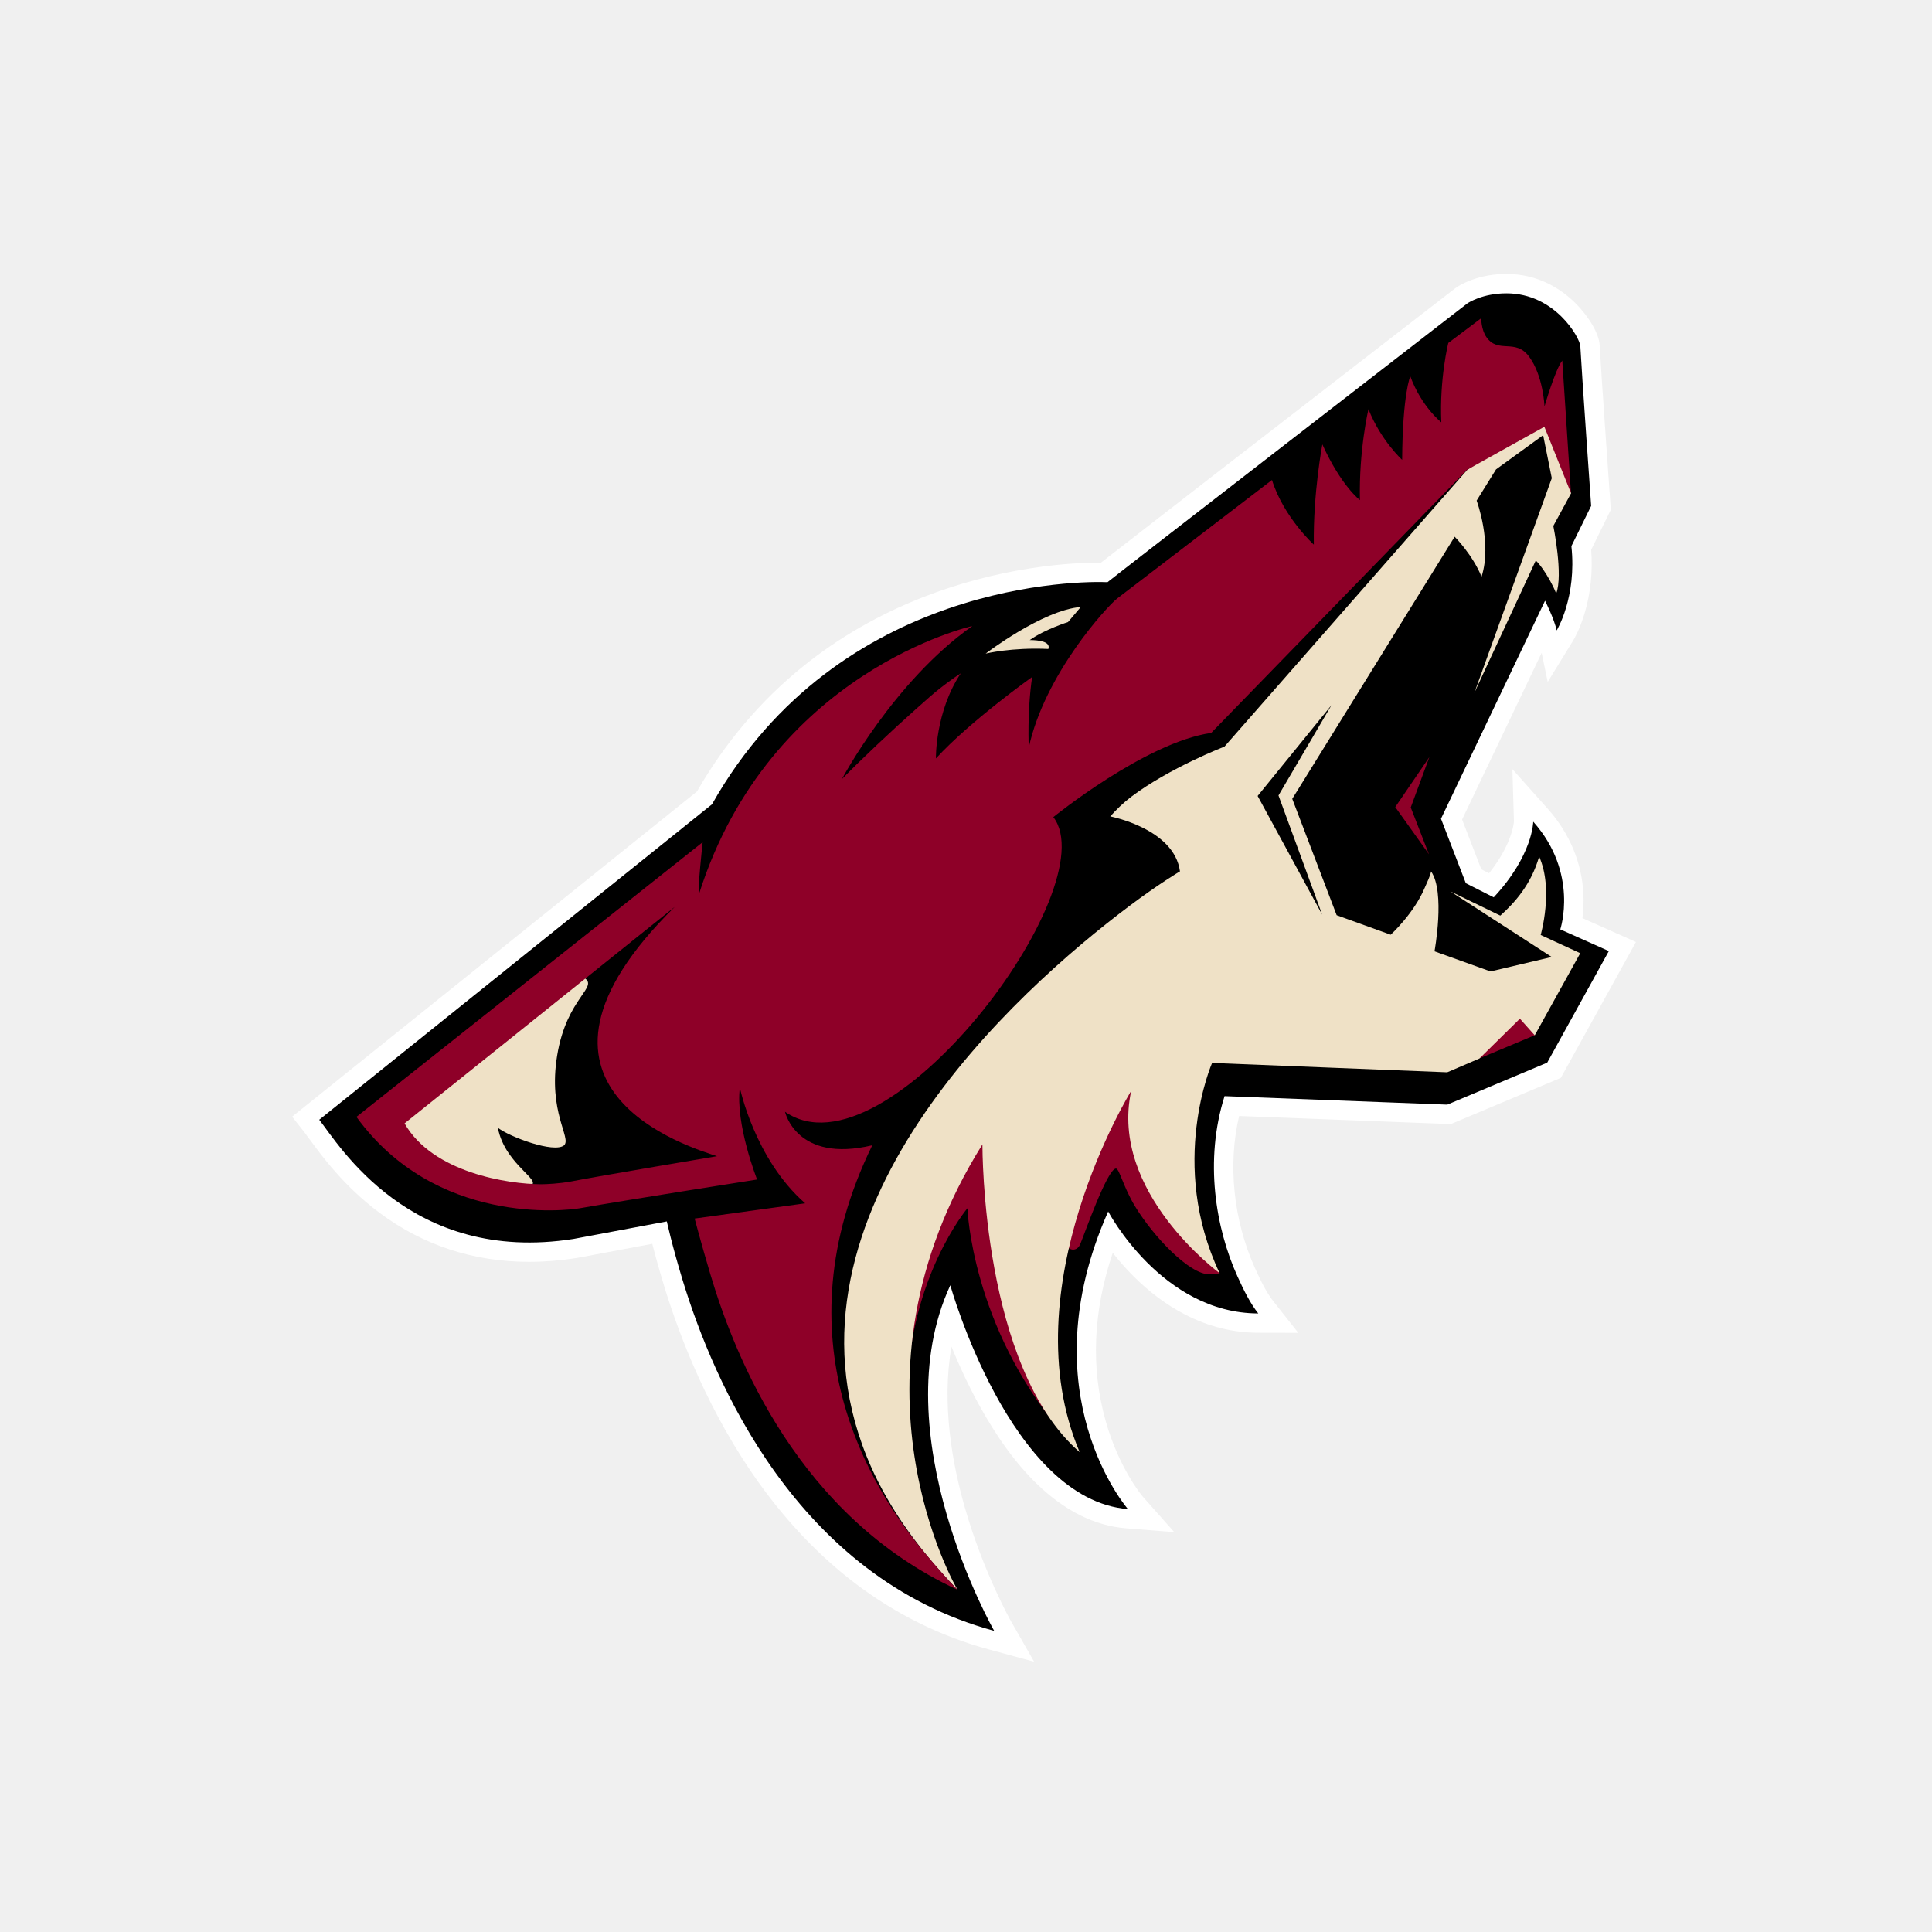
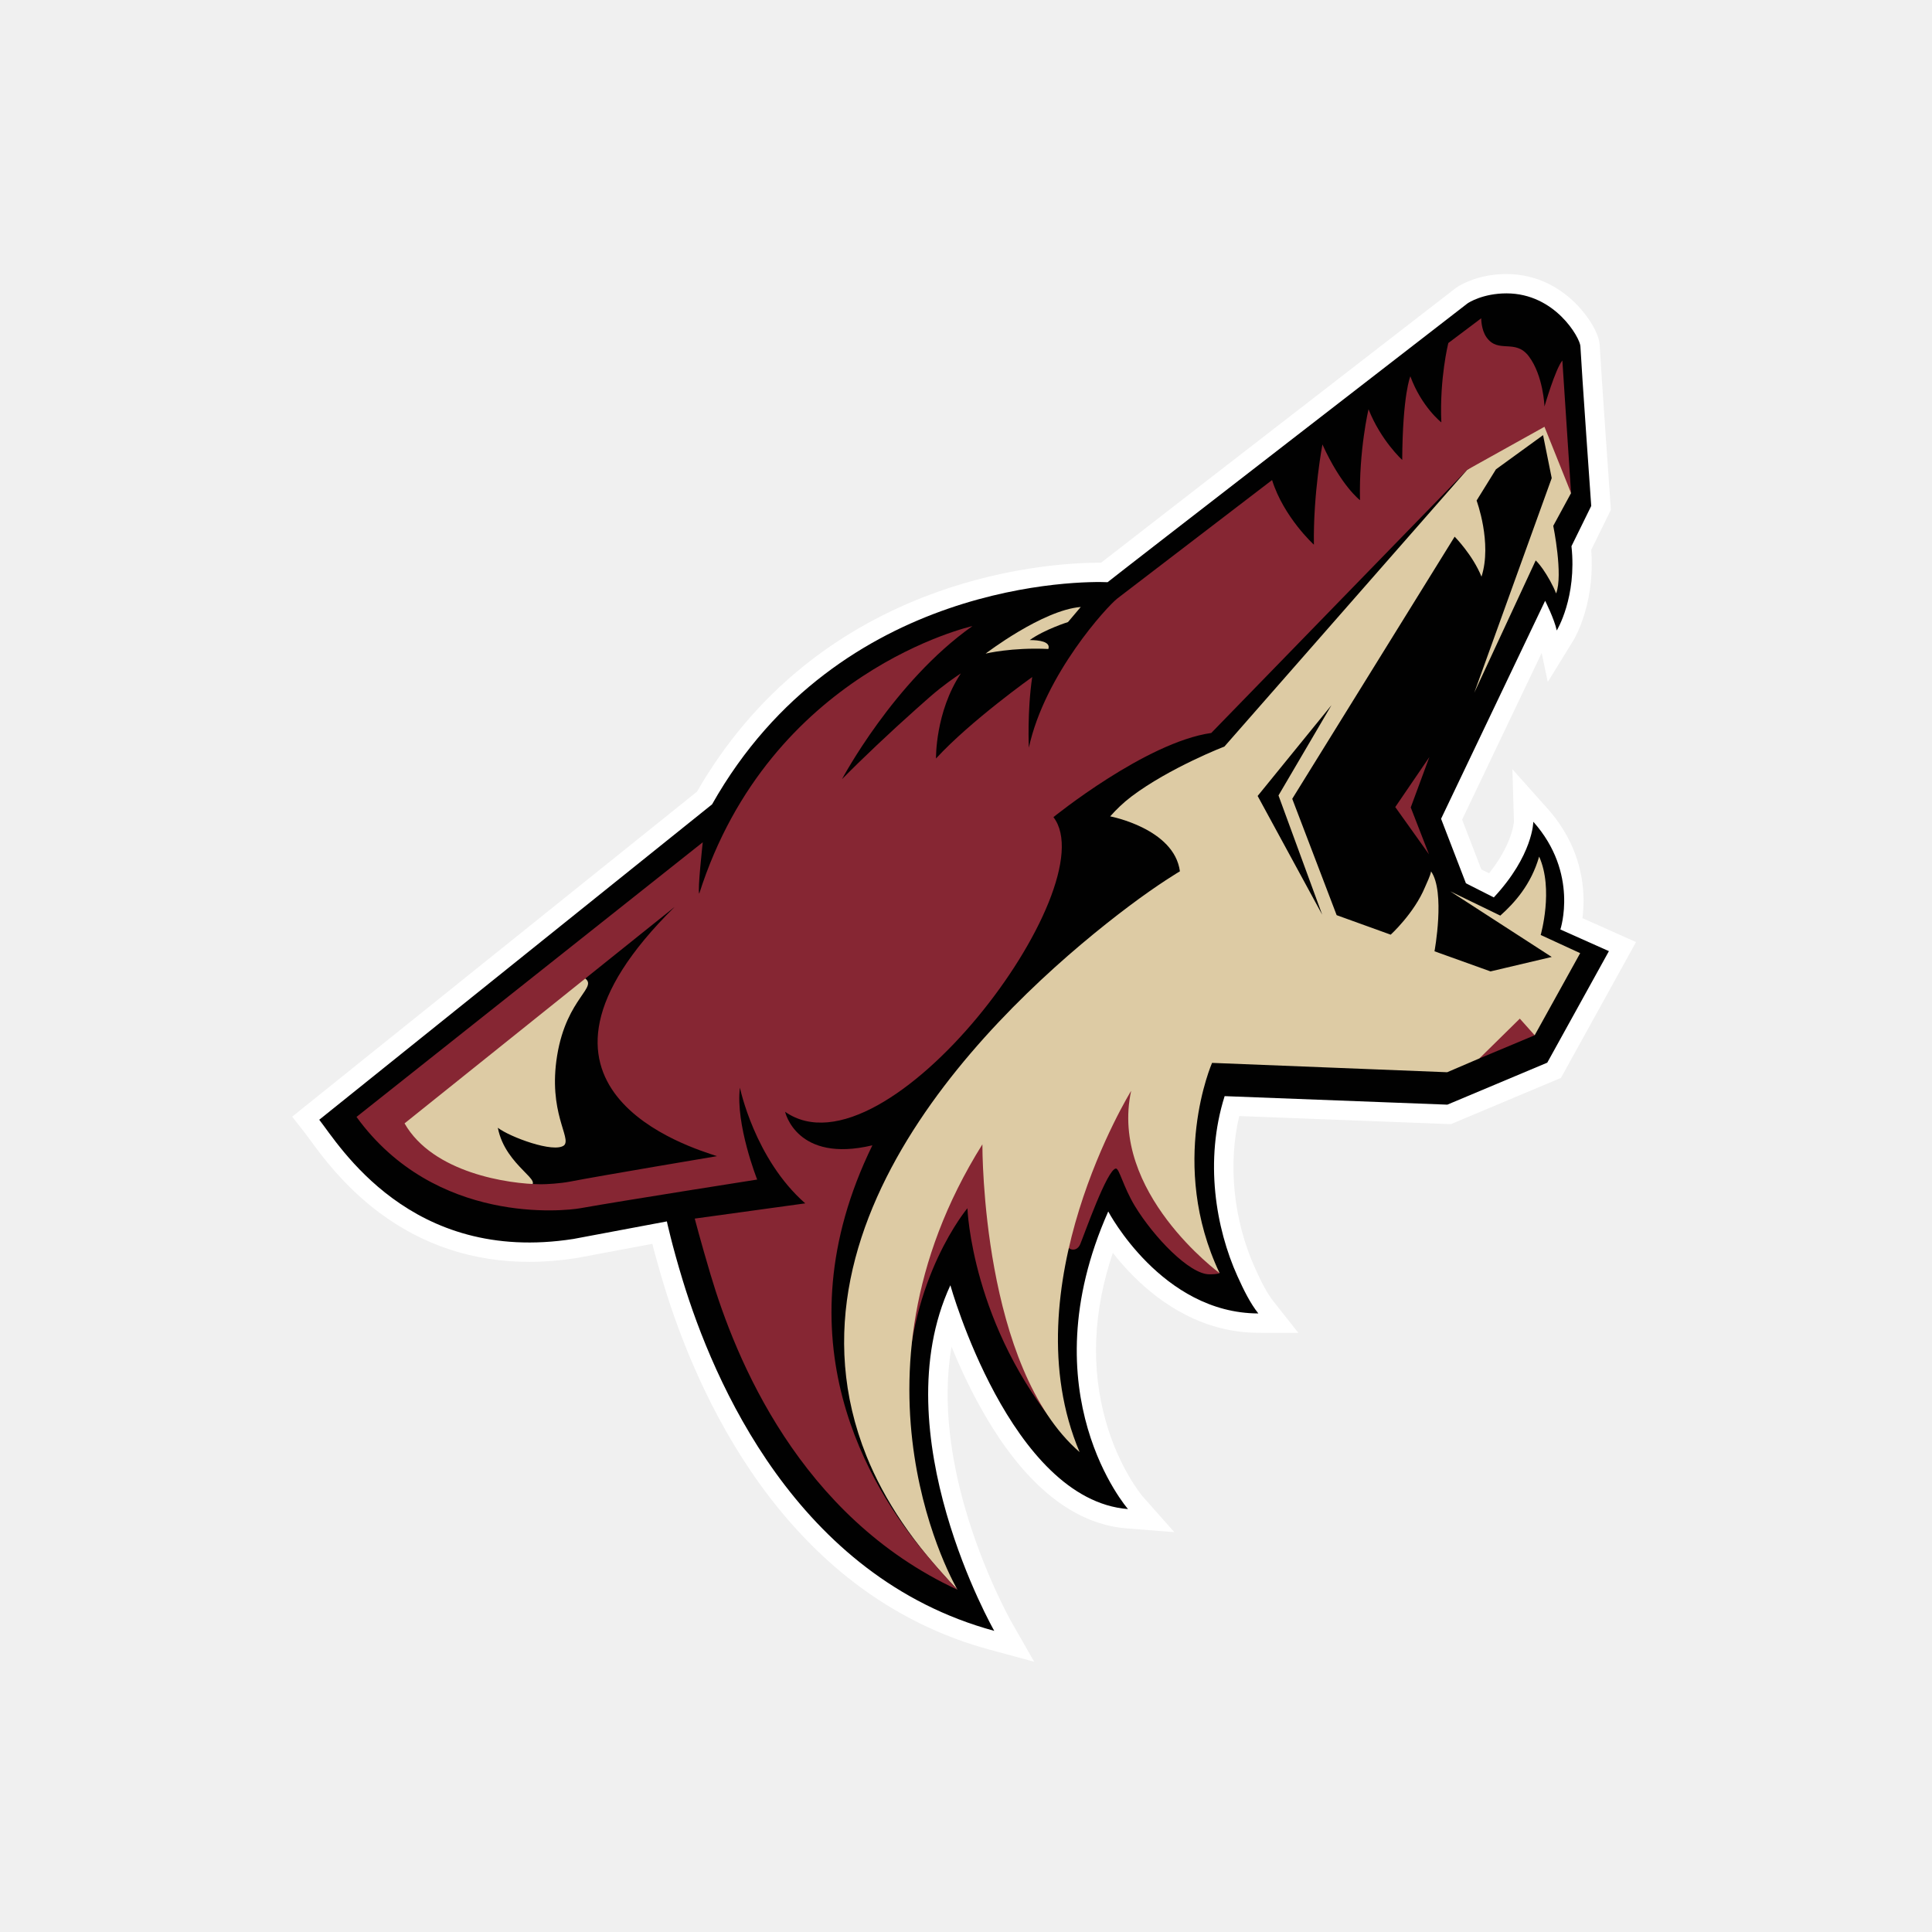
<svg xmlns="http://www.w3.org/2000/svg" width="512" height="512" viewBox="0 0 512 512">
  <g fill="none" fill-rule="evenodd">
-     <path d="M428.472 247.384l-9.107-4.065c.23-1.76.375-3.94.25-6.42-.41-8.29-3.677-16.09-9.436-22.55l-9.38-10.517.41 13.852c-.02.296-.19 2.04-1.23 4.705-.85 2.18-2.44 5.35-5.37 9.03l-2.05-1.04-5.09-13.193 21.08-44.168 1.61 7.693 6.743-10.96c.176-.283 1.736-2.884 3.05-7.286 1.573-5.264 2.162-11.03 1.723-16.77l4.6-9.37.61-1.243-.1-1.378c-.026-.366-2.566-36.22-2.865-42.255-.15-2.953-2.825-7.555-6.505-11.19-3.54-3.496-9.574-7.663-18.21-7.663-3.206 0-6.28.524-9.137 1.558-2.13.77-3.71 1.685-4.41 2.236-.686.534-8.917 6.904-20.31 15.72-33.333 25.79-66.083 51.135-73.578 56.993l-.57-.004c-3.123 0-9.623.194-18.04 1.5-9.804 1.52-19.355 4.076-28.39 7.6-11.786 4.6-22.56 10.804-32.02 18.452-11.18 9.04-20.614 20.175-28.05 33.103L81.38 292.75l-3.96 3.18 3.14 3.99c.37.47.87 1.15 1.45 1.943 3.183 4.36 9.11 12.473 18.49 19.483 11.595 8.66 24.96 13.05 39.723 13.05 4.054 0 8.267-.335 12.52-1l.076-.014.07-.013 19.97-3.75c.7 2.75 1.74 6.57 3.14 11.18 4.187 13.71 11.99 33.96 25.39 52.55 7.434 10.3 15.87 19.1 25.07 26.12 10.77 8.22 22.766 14.16 35.66 17.66l11.93 3.24-6.13-10.727c-.07-.126-7.29-12.908-12.23-30.138-3.367-11.754-6.175-27.49-3.54-42.62 1.847 4.515 4.18 9.67 7.01 14.885 4.82 8.89 10.09 16.135 15.665 21.52 7.38 7.13 15.346 11.08 23.682 11.735l12.68 1-8.407-9.48c-.23-.276-6.23-7.47-9.745-19.88-4.005-14.14-3.38-29.122 1.857-44.65 1.52 1.935 3.332 4.04 5.435 6.144 4.29 4.292 8.92 7.733 13.752 10.22 6.18 3.18 12.69 4.8 19.36 4.812l10.62.022-6.588-8.33c-1.75-2.21-3.224-5.13-4.89-8.828-5.73-12.686-7.23-27.465-4.2-40.306l54.95 2.1 1.14.044 1.05-.44 26.48-11.127 1.64-.69.86-1.56 16.34-29.553 2.7-4.883-5.096-2.274z" fill="#FFF" />
-     <path d="M84.604 296.746c5.227 6.634 24.112 38.358 67.355 31.59l24.76-4.65s1.3 6.094 4.2 15.624c8.09 26.508 30.11 78.653 82.55 92.885 0 0-29.833-52.238-11.63-91.587 0 0 15.873 56.852 47.076 59.314 0 0-26.684-30.563-5.233-78.87 0 0 14.164 26.974 39.77 27.024-2.13-2.693-3.816-6.07-5.544-9.897-5.725-12.68-8.788-30.6-3.386-47.69l59.017 2.25 26.486-11.13 16.333-29.56-12.868-5.748s4.994-14.905-7.17-28.546c0 0-.05 8.874-10.47 20.05l-7.39-3.74-6.585-17.094 27.577-57.774s2.44 4.82 3.08 7.87c0 0 5.373-8.728 3.9-22.334l5.237-10.666s-2.564-36.2-2.87-42.353c-.11-2.154-6.657-13.98-19.59-13.98-6.21 0-10.046 2.438-10.384 2.7-2.36 1.85-92.51 71.557-95.324 73.847-6.287-.308-71.154-.718-104.82 58.87L84.6 296.747z" fill="#000" />
-     <path d="M139.712 314.524c5.543-1.23-5.747-5.128-7.782-15.657 3.06 2.394 14.9 6.837 17.568 4.648 2-2-4.31-8.718-1.848-23.794 2.556-15.64 11.392-18.15 6.98-20.71-4.927-.82-50.703 36.92-50.703 36.92l7.184 11.9s24.09 8.96 28.61 6.7z" fill="#EFE1C6" />
-     <path d="M392.056 280.49l14.65-6.136-4.26-9.913-10.39 16.05z" fill="#8E0028" />
-     <path d="M282.516 328.815c-.34 2.256 2.67 3.487 3.763.888 1.09-2.6 7.11-19.827 9.44-20.032.89-.07 1.98 4.92 5.06 9.99 4.99 8.19 14.44 18.05 19.71 18.05 2.33 0 2.72-.31 2.72-.31l-5.73-8.46-16.7-46.33-10.27 15.385-8.01 30.836z" fill="#8E0028" />
-     <path d="M260.21 296.746s22.7 84.654 21.23 82.928c-23.998-28.207-25.062-59.476-25.062-59.476s-15.492 18.37-15.938 48.954l-5.514-.41 11.463-46.356 13.82-25.64z" fill="#8E0028" />
-     <path d="M408.298 247.774s3.49-12.102-.41-20.768c-2.155 7.487-6.568 12.307-10.29 15.64l-13.266-6.435 26.89 17.4-16.217 3.83-14.848-5.33s2.91-15.72-.907-21.17c-.21 1.21-1.12 2.99-1.615 4.18-2.872 6.93-9.084 12.59-9.084 12.59l-14.32-5.17-11.77-30.84 43.04-69.47s4.76 4.79 7.12 10.6c2.88-8.95-1.3-20.17-1.3-20.17l5.14-8.27 12.487-9.06 2.29 11.39-20.526 56.887 16.285-35.076s.793.72 1.914 2.327c1.17 1.68 2.682 4.297 3.49 6.43 1.912-4.854-.757-17.91-.757-17.91l4.72-8.686-5.747-21.2-21.81 15.05-64.303 73.308s-14.576 5.64-24.685 13.28c-2.16 1.634-4.016 3.46-5.594 5.23 0 0 16.97 3.215 18.477 14.564 0 0-5.49 3.216-13.62 9.336-29.59 22.282-95.36 81.103-69.45 145.6 4.717 11.744 12.544 23.495 24.12 35.45 0 0-32.673-55.28 6.6-118.03.017 1.46-.12 59.1 25.765 81.55-18.51-43.69 13.664-95.74 13.664-95.74-5.865 26.854 23.437 48.315 23.437 48.315-13.73-28.95-2-55.716-2-55.716l62.31 2.48 8.538-3.66 10.72-10.55 3.934 4.41 12.06-21.76-10.47-4.82zm-75.01-36.836l19.568-24.066-14.043 23.93 11.58 31.59-17.106-31.454z" fill="#EFE1C6" />
-     <path d="M414.045 95.525c-1.9 2.358-4.74 12.204-4.74 12.204s-.288-8.16-4.136-13.29c-3.62-4.82-8.11-.62-11.24-5.08-1.44-2.04-1.39-5.03-1.39-5.03l-8.73 6.562s-2.36 9.435-1.85 21.024c0 0-5.24-4.104-8.22-12.205 0 0-2.05 4.72-2.155 22.157 0 0-5.646-5.128-8.93-13.436 0 0-2.567 10.87-2.258 24.1 0 0-4.93-3.69-9.96-14.763 0 0-2.465 12.92-2.26 26.564 0 0-8.006-7.28-11.085-17.13 0 0-38.338 29.333-41.007 31.385-2.665 2.05-19.243 20.1-23.45 39.54 0 0-.464-9.59.89-18.72 0 0-16.328 11.603-25.498 21.59 0 0-.23-12.29 6.592-22.567 0 0-2.426 1.56-5.468 3.95-1.916 1.505-3.774 3.183-6.39 5.51-6.57 5.844-14.642 13.453-19.654 18.59 0 0 13.7-25.847 34.57-40.58 0 0-53.61 11.93-72.39 70.884-.514-.565.924-13.59.924-13.59l-91.75 72.79c20.94 28.854 55.423 24.888 59.255 24.204 11.403-2.03 46.922-7.603 46.922-7.603s-5.8-14.668-4.57-24.358c0 0 3.9 18.92 17.31 30.664l-29.29 4.036s1.553 5.97 4.17 14.784c6.61 22.26 23.52 64.155 65.448 83.574 0 0-3.54-3.67-8.64-9.754-14.423-17.205-39.08-56.49-13.903-108.02-20.116 4.787-23.13-8.89-23.13-8.89 26.826 18.735 85.43-59.52 71.11-78.08 0 0 24.48-19.845 41.83-22.306l67.79-69.716 20.51-11.42 7.05 17.57-2.307-35.15zM150.933 313.158c-2.428.474-6.142.69-7.526.683-8.668-.04-28.688-3-36.196-16.13l71.58-57.36c-48.85 48.14 4.45 63.8 11.23 66.05 0 0-31.17 5.23-39.07 6.77z" fill="#8E0028" />
-     <path d="M369.758 213.878l9.03-13.23-4.925 13.333 4.823 12.41-8.928-12.51z" fill="#8E0028" />
-     <path d="M261.192 173.214s6.92-1.693 16.635-1.23c.658-1.95-2.472-2.36-4.936-2.36 3.93-2.82 10.14-4.77 10.14-4.77l3.39-4c-10.16.822-25.22 12.36-25.22 12.36z" fill="#EFE1C6" />
+     <path fill="#FFF" d="M428.472 247.384l-9.107-4.065c.23-1.76.375-3.937.25-6.413-.41-8.287-3.677-16.083-9.436-22.543L400.8 203.85l.41 13.853c-.02.298-.186 2.04-1.228 4.707-.85 2.18-2.442 5.35-5.37 9.03l-2.048-1.038-5.084-13.194 21.08-44.167 1.616 7.695 6.745-10.96c.175-.282 1.735-2.883 3.048-7.285 1.574-5.265 2.163-11.03 1.724-16.77l4.6-9.372.61-1.242-.098-1.378c-.027-.363-2.567-36.22-2.866-42.252-.15-2.953-2.823-7.555-6.503-11.19-3.54-3.496-9.574-7.663-18.212-7.663-3.204 0-6.278.523-9.135 1.557-2.13.77-3.708 1.684-4.41 2.235-.683.533-8.914 6.903-20.307 15.718-33.333 25.79-66.083 51.135-73.578 56.993l-.568-.002c-3.123 0-9.623.194-18.042 1.5-9.802 1.52-19.353 4.076-28.387 7.598-11.787 4.6-22.56 10.806-32.02 18.454-11.18 9.04-20.615 20.175-28.053 33.103l-103.34 82.974-3.96 3.18 3.143 3.988c.37.47.868 1.152 1.448 1.944 3.184 4.36 9.11 12.473 18.49 19.483 11.596 8.664 24.96 13.057 39.724 13.057 4.055 0 8.268-.335 12.52-1.002l.077-.013.075-.016 19.973-3.75a256.43 256.43 0 0 0 3.148 11.18c4.186 13.715 11.99 33.964 25.39 52.55 7.433 10.307 15.87 19.1 25.07 26.124 10.768 8.222 22.765 14.165 35.658 17.665l11.93 3.237-6.13-10.728c-.07-.125-7.29-12.907-12.23-30.137-3.367-11.753-6.175-27.49-3.54-42.62 1.847 4.516 4.18 9.67 7.008 14.886 4.82 8.89 10.09 16.133 15.666 21.518 7.38 7.13 15.347 11.077 23.683 11.733l12.68 1-8.404-9.476c-.234-.278-6.23-7.47-9.748-19.88-4.007-14.143-3.38-29.124 1.855-44.65a69.766 69.766 0 0 0 5.437 6.142c4.29 4.294 8.92 7.735 13.753 10.22 6.184 3.18 12.695 4.8 19.36 4.814l10.62.023-6.584-8.33c-1.748-2.21-3.223-5.128-4.892-8.827-5.73-12.683-7.227-27.462-4.2-40.303l54.953 2.1 1.14.044 1.048-.44 26.482-11.125 1.64-.69.86-1.56 16.337-29.552 2.7-4.884-5.095-2.275z" />
+     <path fill="#010101" d="M84.604 296.746c5.227 6.634 24.112 38.358 67.355 31.59l24.767-4.65s1.3 6.094 4.207 15.624c8.093 26.508 30.11 78.653 82.555 92.885 0 0-29.834-52.238-11.63-91.587 0 0 15.872 56.852 47.075 59.314 0 0-26.686-30.563-5.235-78.87 0 0 14.165 26.974 39.772 27.024-2.13-2.693-3.814-6.07-5.542-9.897-5.725-12.673-8.788-30.597-3.386-47.69l59.017 2.256 26.483-11.128 16.336-29.554-12.865-5.744s4.996-14.904-7.167-28.545c0 0-.052 8.872-10.47 20.05l-7.39-3.744-6.586-17.092 27.576-57.776s2.438 4.82 3.08 7.87c0 0 5.372-8.726 3.9-22.332l5.236-10.666s-2.566-36.203-2.873-42.356c-.11-2.157-6.655-13.982-19.587-13.982-6.207 0-10.044 2.434-10.382 2.7-2.36 1.846-92.51 71.553-95.323 73.843-6.287-.307-71.154-.717-104.82 58.87L84.605 296.746z" />
+     <path fill="#DDCBA4" d="M139.712 314.524c5.543-1.23-5.747-5.128-7.782-15.657 3.06 2.394 14.9 6.837 17.568 4.648 2-2-4.31-8.718-1.848-23.794 2.556-15.644 11.392-18.152 6.98-20.715-4.927-.82-50.703 36.922-50.703 36.922l7.184 11.897s24.087 8.957 28.603 6.7z" />
+     <path fill="#862633" d="M392.056 280.49l14.65-6.136-4.26-9.913zm-109.54 48.325c-.34 2.256 2.67 3.487 3.763.888 1.092-2.6 7.113-19.827 9.44-20.032.89-.077 1.98 4.917 5.063 9.985 4.99 8.19 14.44 18.05 19.708 18.05 2.336 0 2.72-.317 2.72-.317l-5.723-8.46-16.704-46.334-10.264 15.384-8.005 30.838zm-22.307-32.07s22.7 84.655 21.23 82.93c-24-28.208-25.063-59.477-25.063-59.477s-15.492 18.37-15.938 48.954l-5.515-.41 11.463-46.356 13.82-25.64z" />
+     <path fill="#DDCBA4" d="M408.298 247.774s3.49-12.102-.41-20.768c-2.155 7.487-6.568 12.307-10.29 15.64l-13.266-6.435 26.89 17.394-16.217 3.828-14.848-5.332s2.91-15.727-.907-21.17c-.21 1.206-1.12 2.986-1.615 4.18-2.872 6.923-9.084 12.588-9.084 12.588l-14.324-5.17-11.77-30.837 43.04-69.47s4.755 4.788 7.114 10.6c2.873-8.957-1.3-20.17-1.3-20.17l5.132-8.275 12.486-9.06 2.292 11.386-20.528 56.887 16.287-35.076s.792.72 1.913 2.327c1.17 1.68 2.685 4.295 3.49 6.427 1.915-4.855-.754-17.913-.754-17.913l4.72-8.684-5.747-21.195-21.81 15.05-64.302 73.306s-14.575 5.638-24.684 13.28c-2.16 1.635-4.016 3.46-5.594 5.232 0 0 16.97 3.215 18.477 14.564 0 0-5.49 3.213-13.62 9.333-29.59 22.285-95.357 81.106-69.45 145.602 4.718 11.745 12.545 23.496 24.12 35.45 0 0-32.672-55.278 6.603-118.028.015 1.456-.123 59.1 25.763 81.55-18.508-43.69 13.666-95.74 13.666-95.74-5.865 26.853 23.437 48.314 23.437 48.314-13.736-28.947-2-55.714-2-55.714l62.31 2.478 8.533-3.66 10.717-10.545 3.936 4.41 12.06-21.76-10.468-4.82zm-75.01-36.836l19.568-24.066-14.043 23.93 11.58 31.59-17.106-31.454z" />
+     <path fill="#862633" d="M414.045 95.525c-1.9 2.358-4.74 12.204-4.74 12.204s-.288-8.155-4.136-13.283c-3.62-4.816-8.11-.615-11.24-5.076-1.436-2.04-1.388-5.024-1.388-5.024l-8.725 6.564s-2.36 9.436-1.845 21.025c0 0-5.236-4.103-8.213-12.204 0 0-2.05 4.72-2.156 22.155 0 0-5.646-5.128-8.93-13.436 0 0-2.567 10.87-2.258 24.1 0 0-4.927-3.69-9.957-14.767 0 0-2.464 12.922-2.26 26.564 0 0-8.005-7.28-11.084-17.13 0 0-38.336 29.333-41.005 31.385-2.665 2.052-19.243 20.102-23.452 39.54 0 0-.463-9.59.89-18.72 0 0-16.327 11.607-25.497 21.59 0 0-.23-12.29 6.595-22.563 0 0-2.424 1.56-5.466 3.95-1.917 1.506-3.775 3.184-6.39 5.51-6.57 5.845-14.643 13.454-19.655 18.59 0 0 13.702-25.846 34.57-40.58 0 0-53.61 11.93-72.392 70.885-.514-.564.924-13.59.924-13.59L94.48 295.997c20.94 28.854 55.425 24.888 59.257 24.204 11.403-2.033 46.922-7.605 46.922-7.605s-5.8-14.667-4.57-24.357c0 0 3.9 18.92 17.31 30.664l-29.285 4.036s1.555 5.97 4.173 14.784c6.61 22.257 23.52 64.153 65.448 83.572 0 0-3.54-3.67-8.64-9.753-14.426-17.207-39.084-56.492-13.906-108.022-20.117 4.787-23.128-8.888-23.128-8.888 26.823 18.733 85.428-59.52 71.11-78.082 0 0 24.48-19.845 41.827-22.306l67.792-69.716 20.51-11.426 7.047 17.572-2.306-35.147zM150.933 313.158c-2.428.474-6.142.69-7.526.683-8.668-.04-28.688-3.004-36.196-16.133l71.575-57.366c-48.855 48.135 4.447 63.793 11.223 66.05-.002 0-31.17 5.23-39.074 6.77z" />
+     <path fill="#862633" d="M369.758 213.878l9.03-13.23-4.925 13.333 4.823 12.41z" />
+     <path fill="#DDCBA4" d="M261.192 173.214s6.92-1.693 16.635-1.23c.658-1.95-2.472-2.36-4.936-2.36 3.927-2.82 10.137-4.77 10.137-4.77l3.387-4c-10.16.822-25.22 12.36-25.22 12.36z" />
  </g>
</svg>
